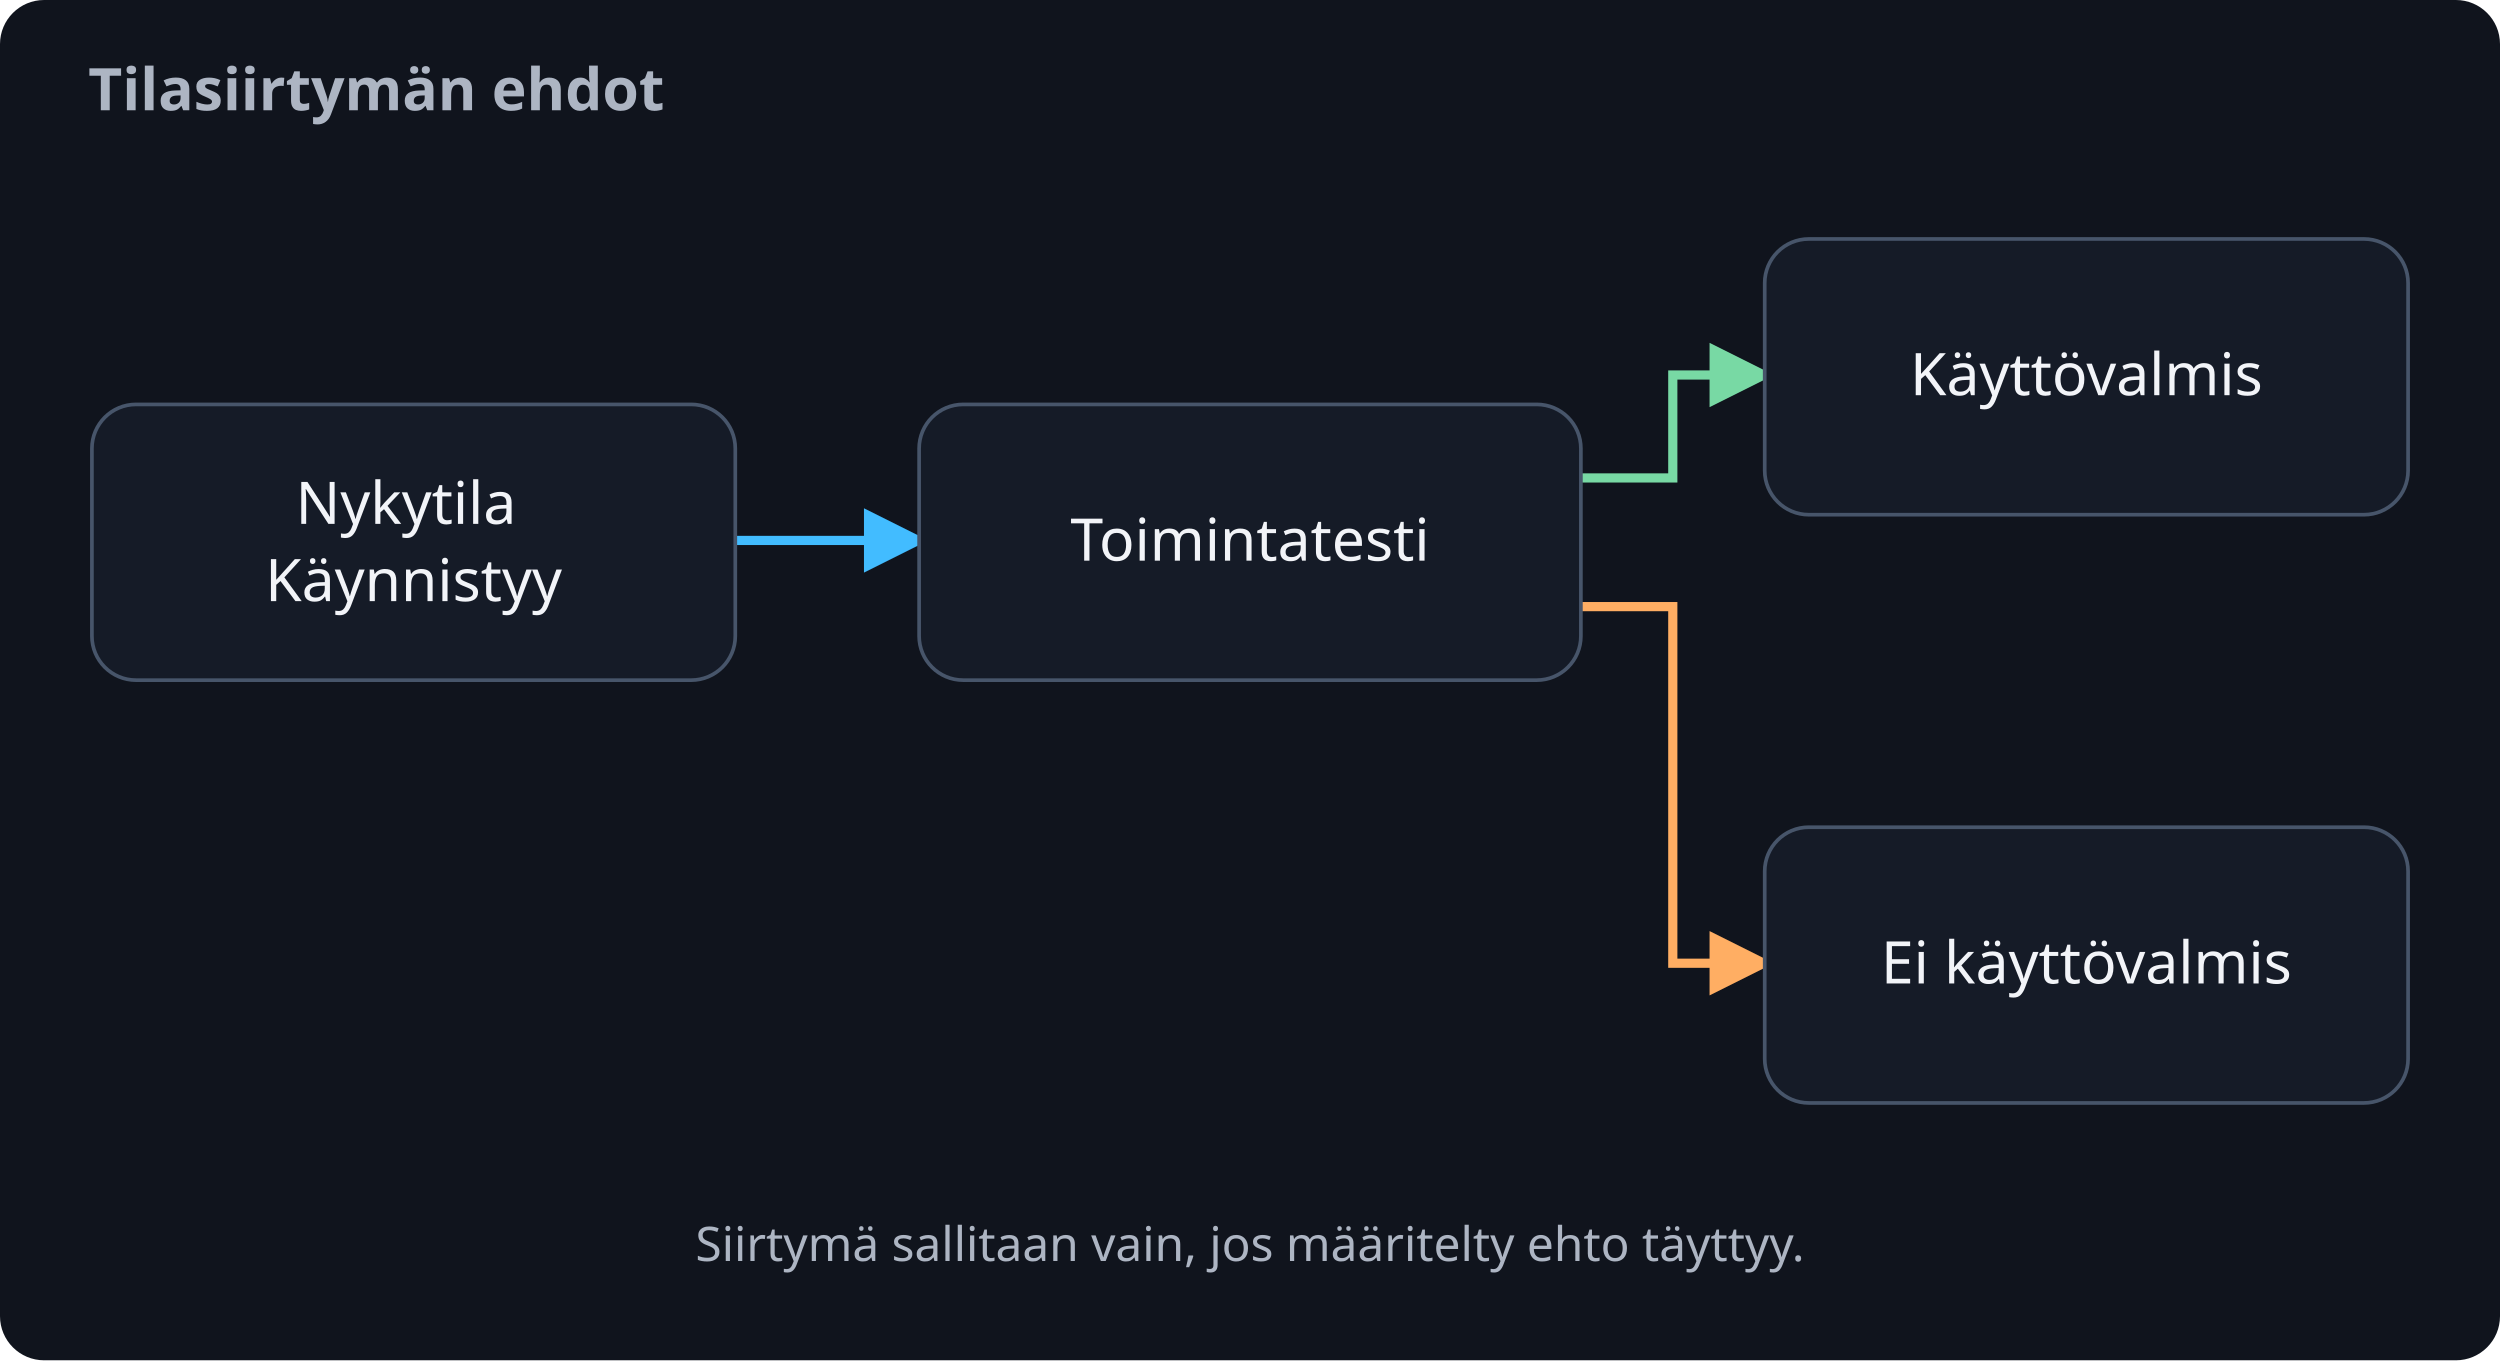
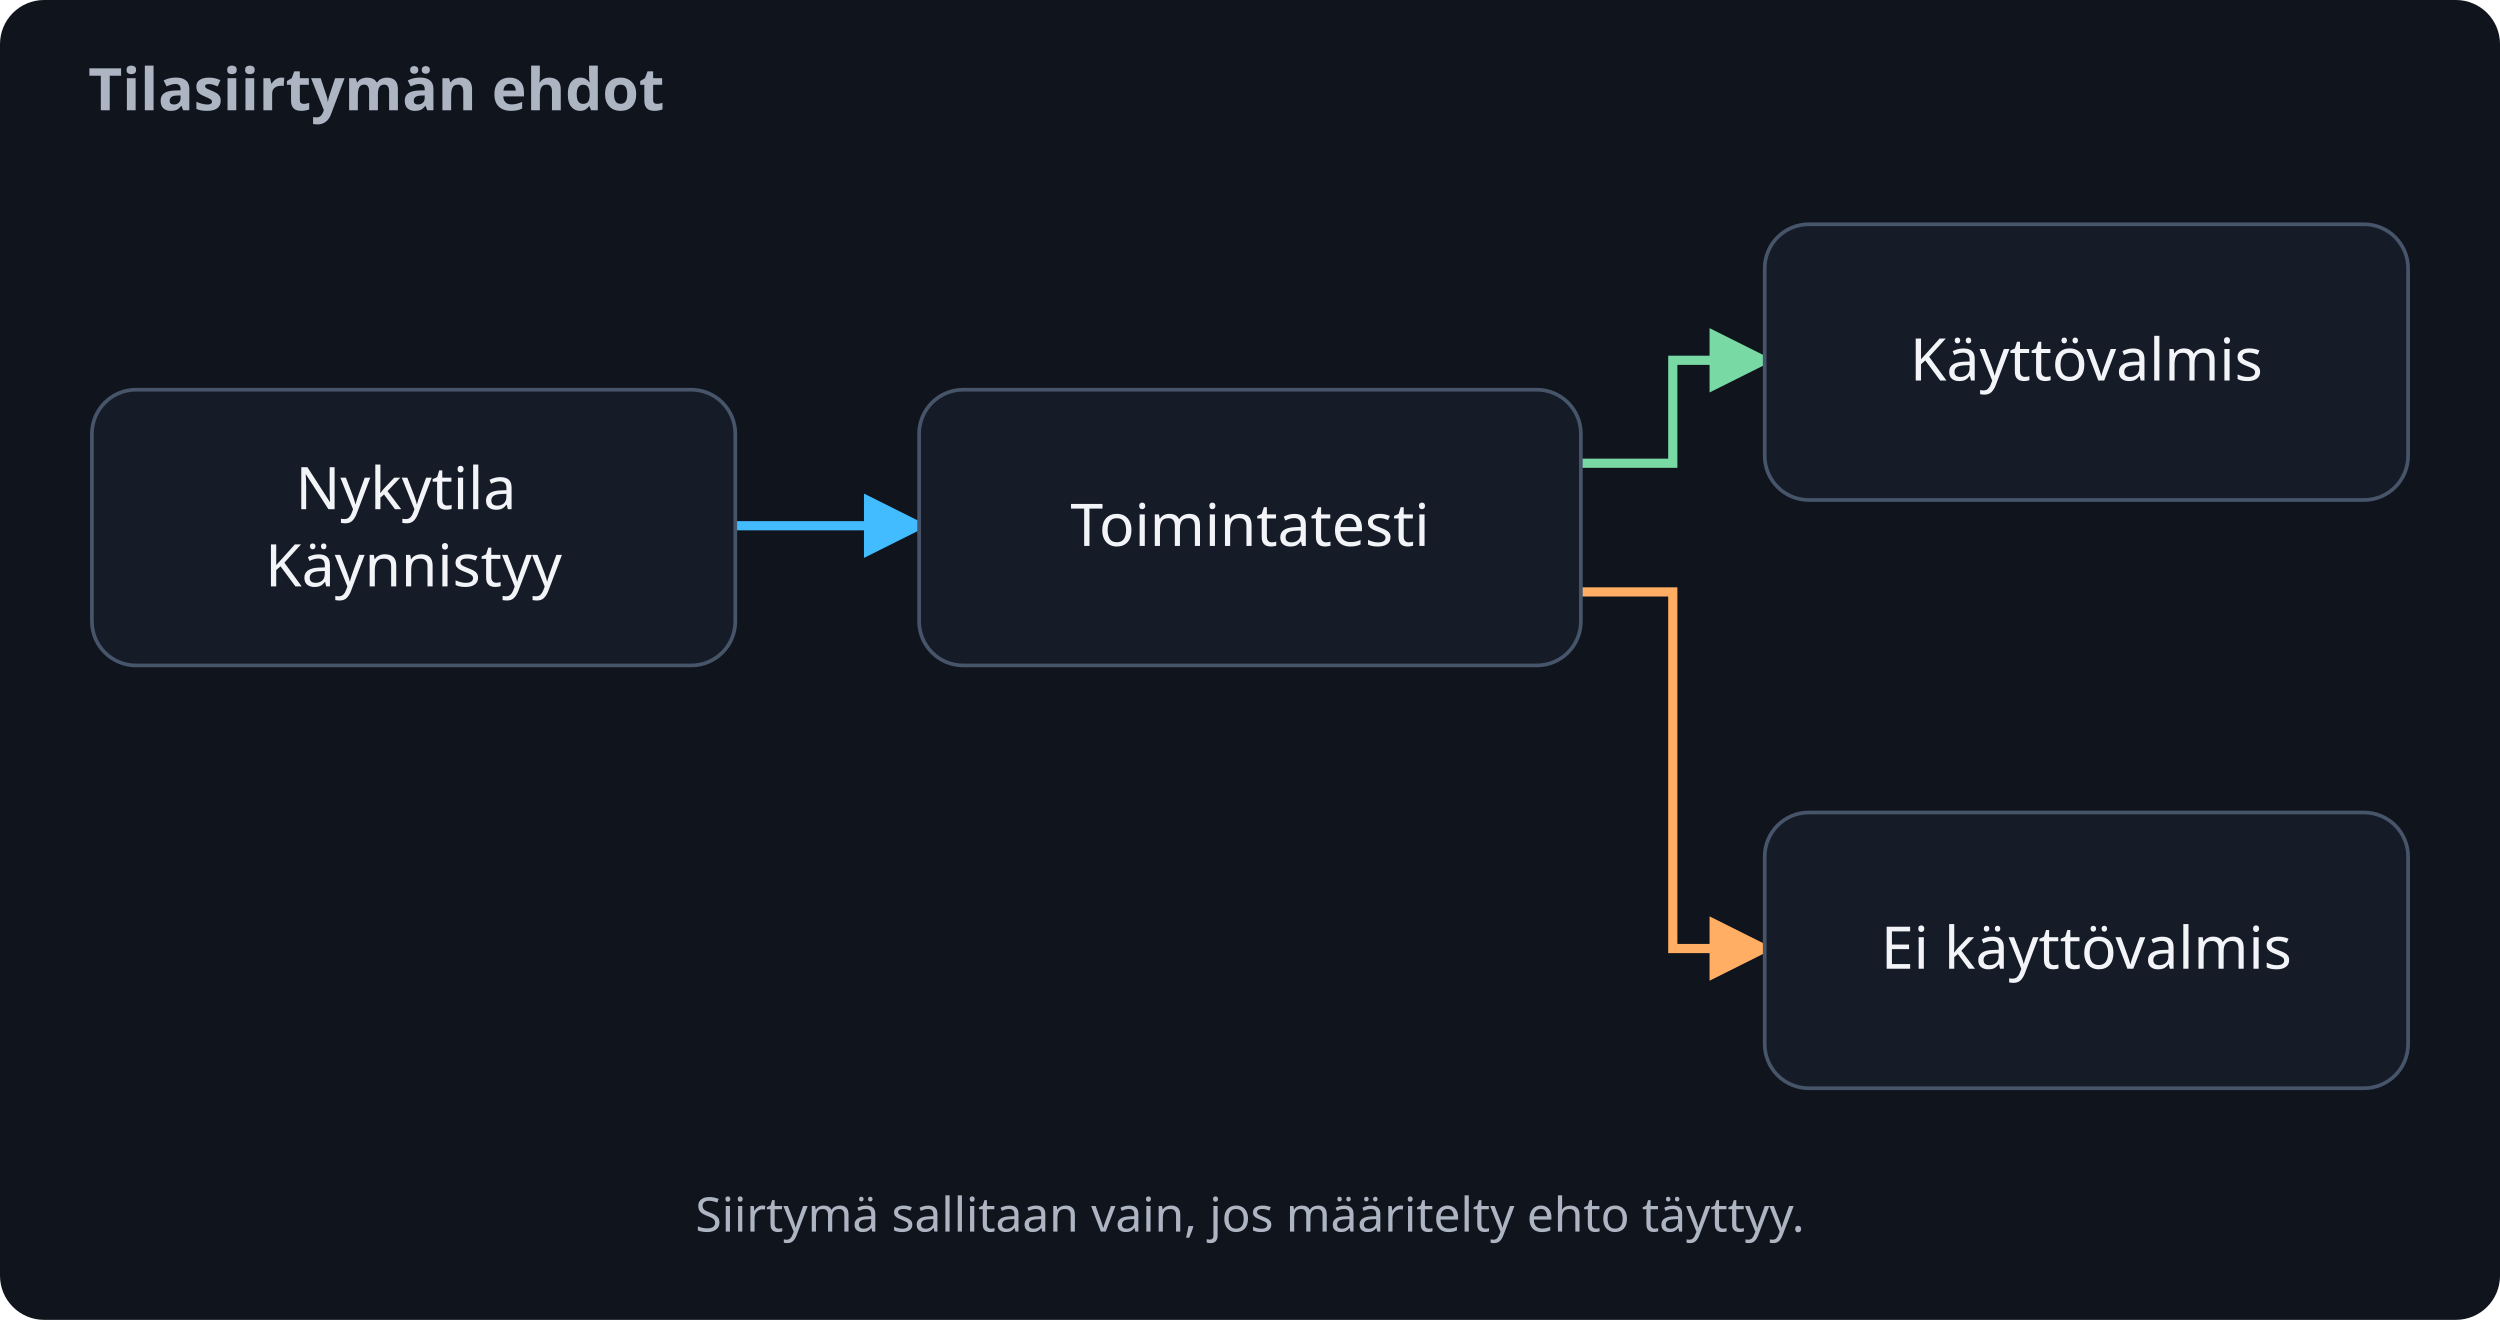
- <svg xmlns="http://www.w3.org/2000/svg" viewBox="0 0 680 370" role="img">
+ <svg xmlns="http://www.w3.org/2000/svg" viewBox="0 0 680 359" role="img">
  <defs>
    <marker id="blue" markerWidth="7" markerHeight="7" refX="6" refY="3.5" orient="auto-start-reverse">
      <path d="M0 0L7 3.5L0 7Z" fill="#42bcff" />
    </marker>
    <marker id="pink" markerWidth="7" markerHeight="7" refX="6" refY="3.5" orient="auto-start-reverse">
      <path d="M0 0L7 3.5L0 7Z" fill="#f451af" />
    </marker>
    <marker id="orange" markerWidth="7" markerHeight="7" refX="6" refY="3.5" orient="auto-start-reverse">
      <path d="M0 0L7 3.5L0 7Z" fill="#ffae63" />
    </marker>
    <marker id="green" markerWidth="7" markerHeight="7" refX="6" refY="3.5" orient="auto-start-reverse">
      <path d="M0 0L7 3.5L0 7Z" fill="#78d9a4" />
    </marker>
  </defs>
-   <rect width="680" height="370" rx="12" fill="#10141d" />
+   <rect width="680" height="359" rx="12" fill="#10141d" />
  <g font-family="system-ui,sans-serif">
    <text x="24" y="30" font-size="16" font-weight="700" fill="#adb5c3">Tilasiirtymän ehdot</text>
-     <path d="M200 147H250" fill="none" stroke="#42bcff" stroke-width="2.5" marker-end="url(#blue)" />
-     <path d="M430 130H455V102H480" fill="none" stroke="#78d9a4" stroke-width="2.5" marker-end="url(#green)" />
-     <path d="M430 165H455V262H480" fill="none" stroke="#ffae63" stroke-width="2.5" marker-end="url(#orange)" />
-     <rect x="25" y="110" width="175" height="75" rx="12" fill="#151b27" stroke="#47556a" />
-     <text x="112.5" y="142.5" text-anchor="middle" font-size="16" fill="#f2f4f8">
+     <path transform="translate(0 -4)" d="M200 147H250" fill="none" stroke="#42bcff" stroke-width="2.5" marker-end="url(#blue)" />
+     <path transform="translate(0 -4)" d="M430 130H455V102H480" fill="none" stroke="#78d9a4" stroke-width="2.5" marker-end="url(#green)" />
+     <path transform="translate(0 -4)" d="M430 165H455V262H480" fill="none" stroke="#ffae63" stroke-width="2.5" marker-end="url(#orange)" />
+     <rect transform="translate(0 -4)" x="25" y="110" width="175" height="75" rx="12" fill="#151b27" stroke="#47556a" />
+     <text transform="translate(0 -4)" x="112.5" y="142.5" text-anchor="middle" font-size="16" fill="#f2f4f8">
      <tspan x="112.5" dy="0">Nykytila</tspan>
      <tspan x="112.5" dy="21">Käynnistyy</tspan>
    </text>
-     <rect x="250" y="110" width="180" height="75" rx="12" fill="#151b27" stroke="#47556a" />
-     <text x="340" y="152.5" text-anchor="middle" font-size="16" fill="#f2f4f8">
+     <rect transform="translate(0 -4)" x="250" y="110" width="180" height="75" rx="12" fill="#151b27" stroke="#47556a" />
+     <text transform="translate(0 -4)" x="340" y="152.5" text-anchor="middle" font-size="16" fill="#f2f4f8">
      <tspan x="340" dy="0">Toimintatesti</tspan>
    </text>
-     <rect x="480" y="65" width="175" height="75" rx="12" fill="#151b27" stroke="#47556a" />
-     <text x="567.5" y="107.5" text-anchor="middle" font-size="16" fill="#f2f4f8">
+     <rect transform="translate(0 -4)" x="480" y="65" width="175" height="75" rx="12" fill="#151b27" stroke="#47556a" />
+     <text transform="translate(0 -4)" x="567.5" y="107.5" text-anchor="middle" font-size="16" fill="#f2f4f8">
      <tspan x="567.5" dy="0">Käyttövalmis</tspan>
    </text>
-     <rect x="480" y="225" width="175" height="75" rx="12" fill="#151b27" stroke="#47556a" />
-     <text x="567.5" y="267.5" text-anchor="middle" font-size="16" fill="#f2f4f8">
+     <rect transform="translate(0 -4)" x="480" y="225" width="175" height="75" rx="12" fill="#151b27" stroke="#47556a" />
+     <text transform="translate(0 -4)" x="567.5" y="267.5" text-anchor="middle" font-size="16" fill="#f2f4f8">
      <tspan x="567.5" dy="0">Ei käyttövalmis</tspan>
    </text>
-     <text x="340" y="343" text-anchor="middle" font-size="13" fill="#adb5c3">
+     <text transform="translate(0 -8)" x="340" y="343" text-anchor="middle" font-size="13" fill="#adb5c3">
      <tspan x="340" dy="0">Siirtymä sallitaan vain, jos määritelty ehto täyttyy.</tspan>
    </text>
  </g>
</svg>
